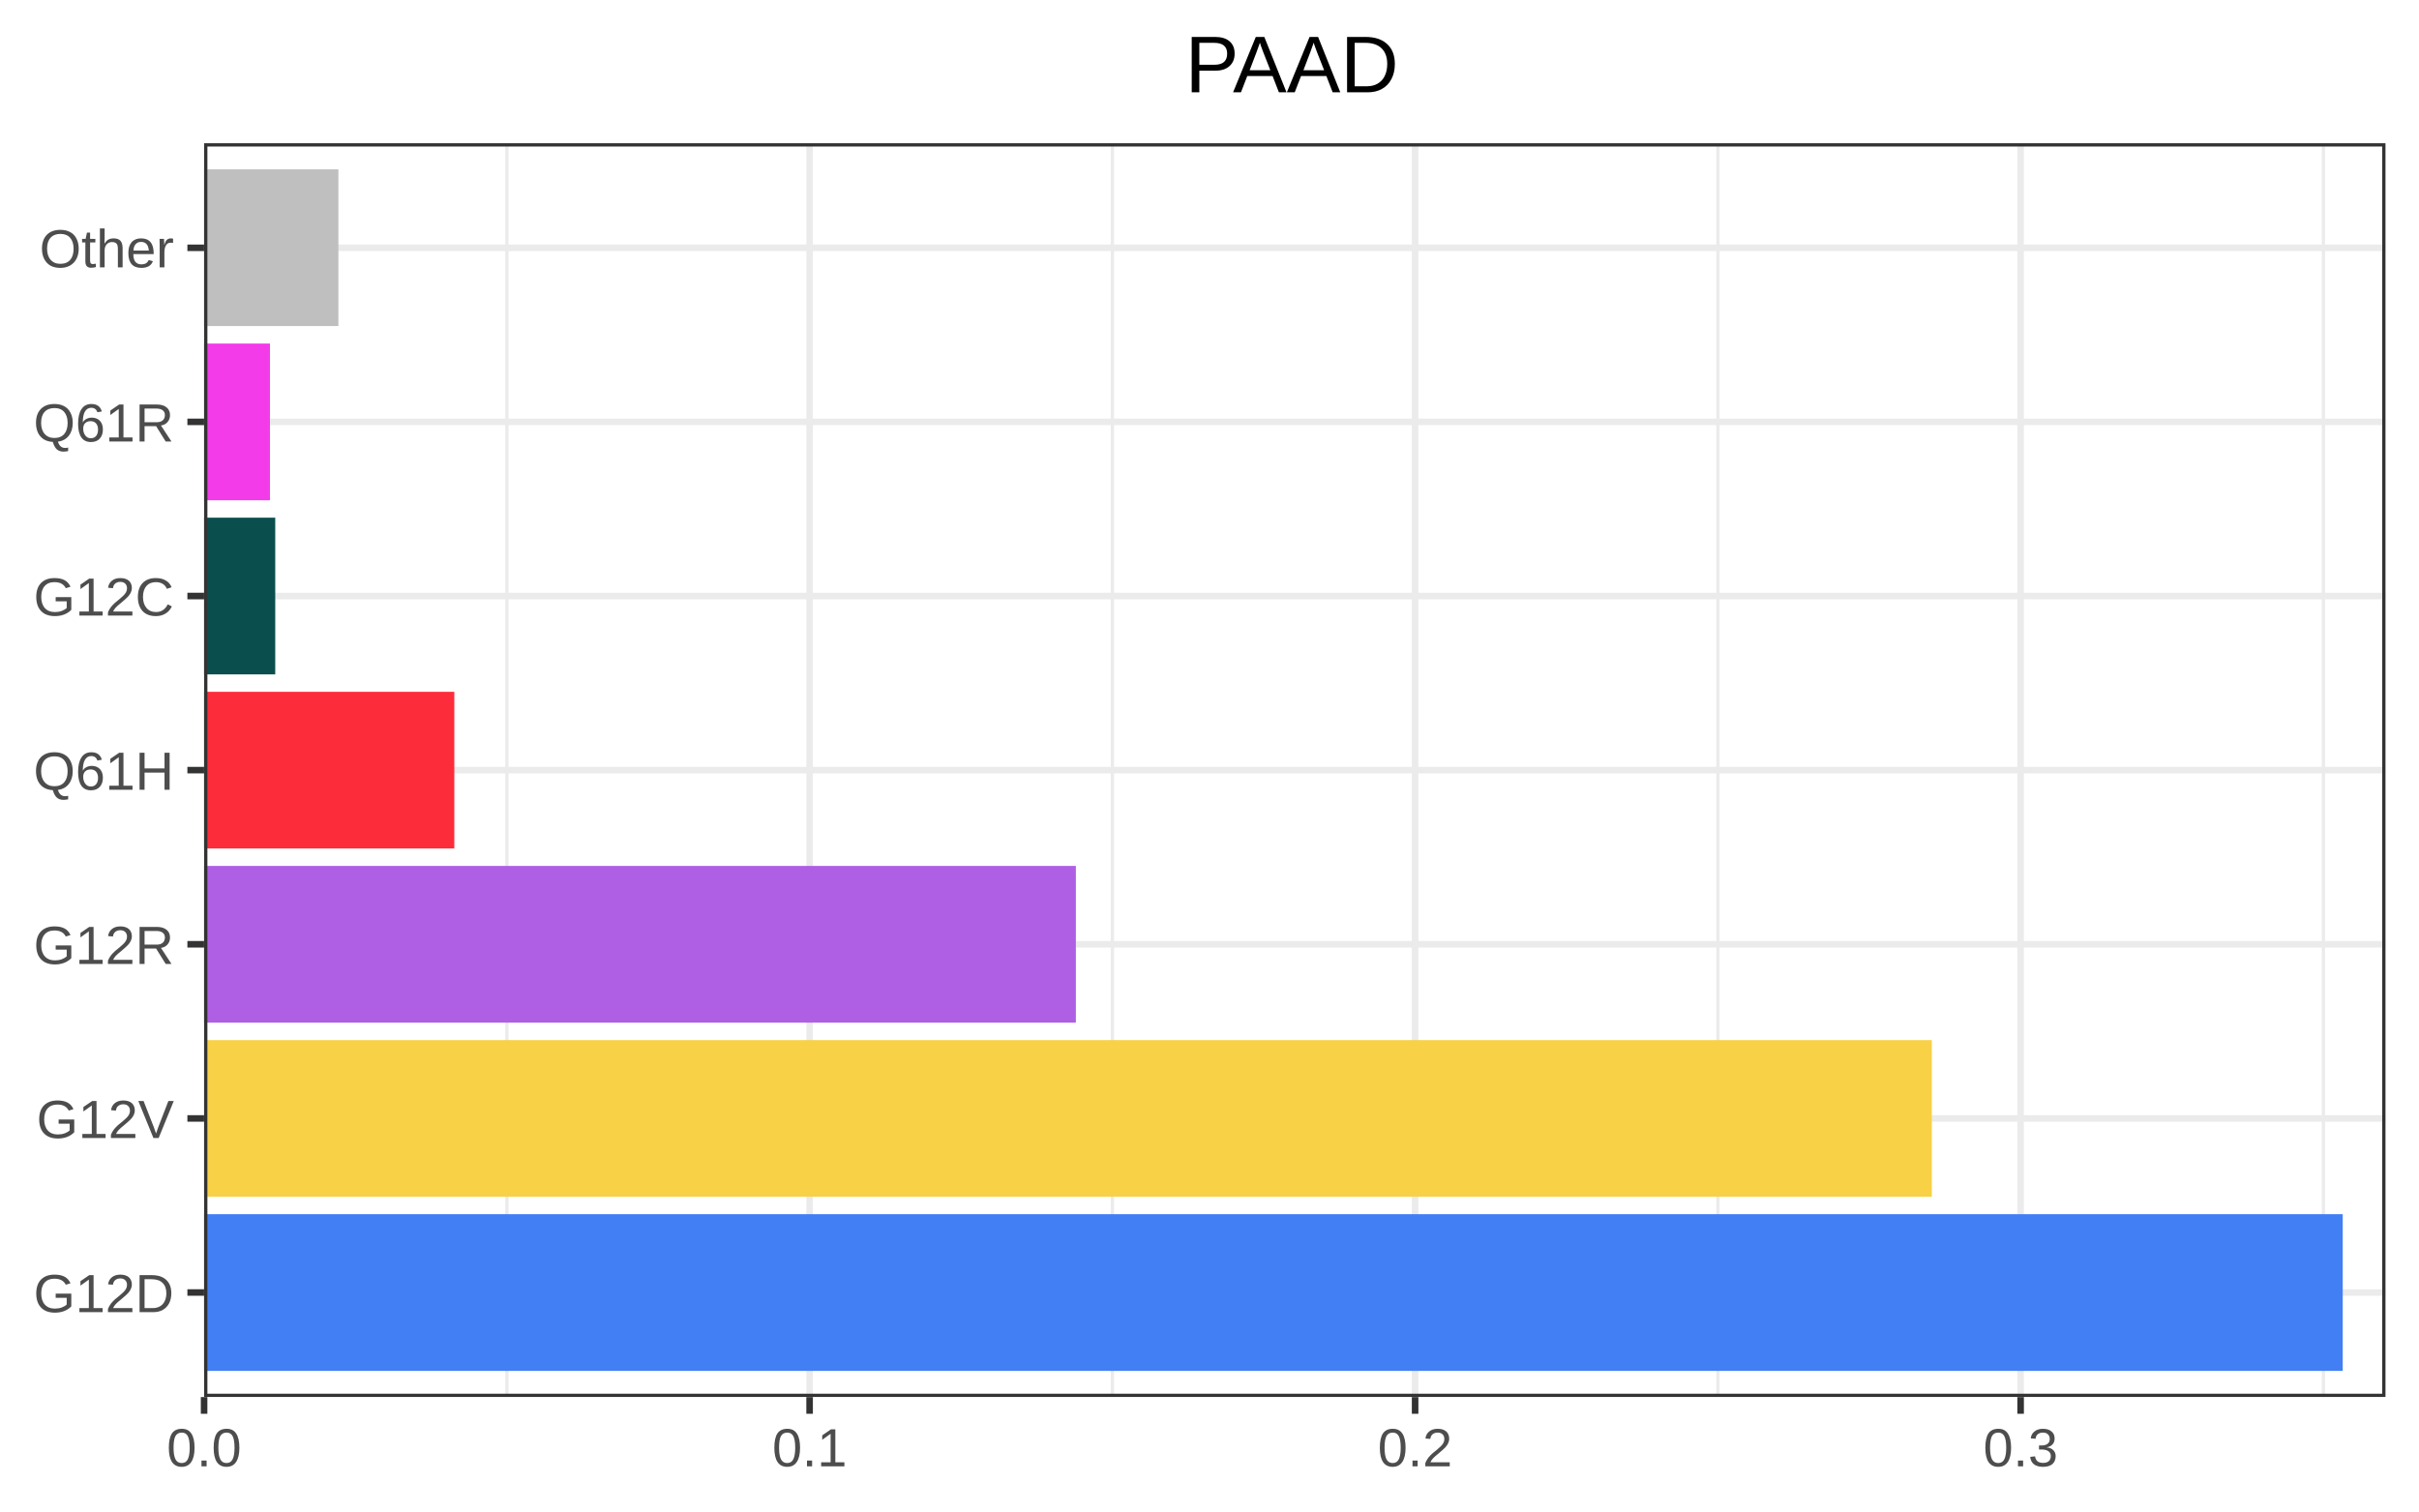
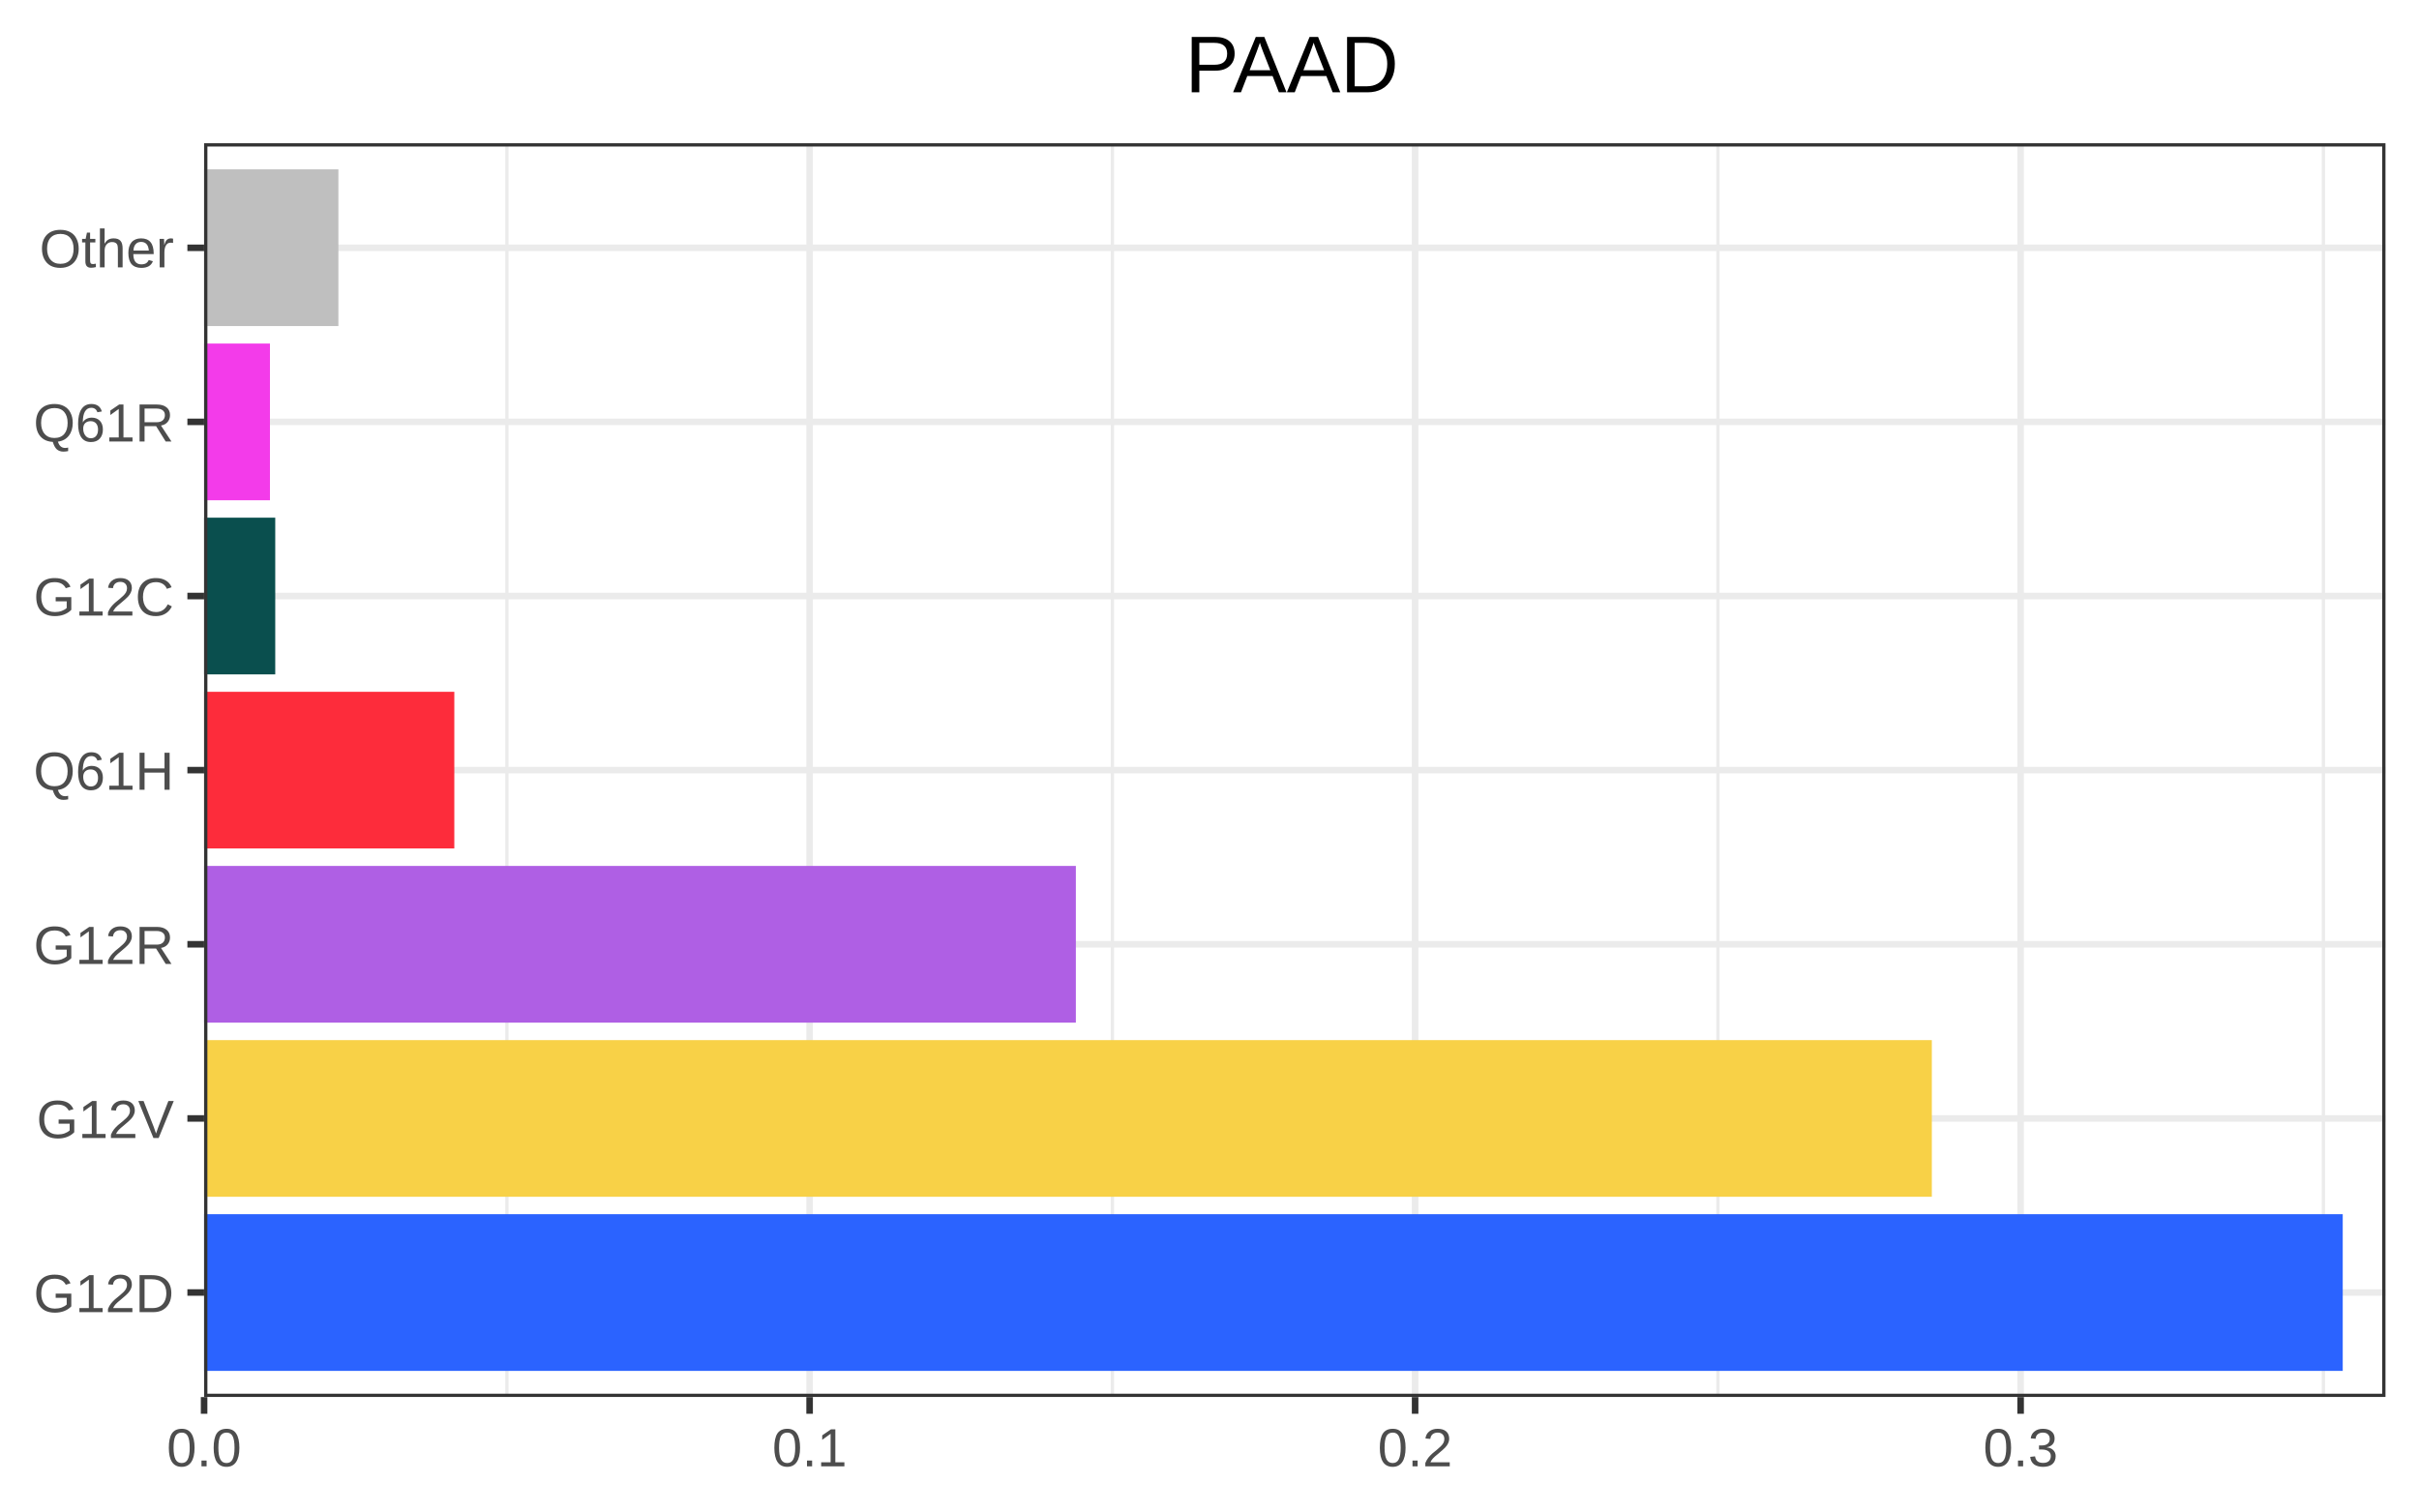
<svg xmlns="http://www.w3.org/2000/svg" viewBox="0 0 288.00 180.00">
  <defs>
    <style type="text/css">
    line, polyline, polygon, path, rect, circle {
      fill: none;
      stroke: #000000;
      stroke-linecap: round;
      stroke-linejoin: round;
      stroke-miterlimit: 10.00;
    }
  </style>
  </defs>
  <rect width="100%" height="100%" style="stroke: none; fill: #FFFFFF;" />
  <rect x="0.00" y="0.00" width="288.00" height="180.00" style="stroke-width: 0.78; stroke: #FFFFFF; fill: #FFFFFF;" />
  <defs>
    <clipPath id="cpMjQuMzB8Mjg0LjAxfDE2Ni4zN3wxNy4wNg==">
      <rect x="24.30" y="17.06" width="259.71" height="149.30" />
    </clipPath>
  </defs>
  <rect x="24.30" y="17.06" width="259.71" height="149.30" style="stroke-width: 0.78; stroke: none; fill: #FFFFFF;" clip-path="url(#cpMjQuMzB8Mjg0LjAxfDE2Ni4zN3wxNy4wNg==)" />
  <polyline points="60.35,166.37 60.35,17.06 " style="stroke-width: 0.39; stroke: #EBEBEB; stroke-linecap: butt;" clip-path="url(#cpMjQuMzB8Mjg0LjAxfDE2Ni4zN3wxNy4wNg==)" />
  <polyline points="132.44,166.37 132.44,17.06 " style="stroke-width: 0.39; stroke: #EBEBEB; stroke-linecap: butt;" clip-path="url(#cpMjQuMzB8Mjg0LjAxfDE2Ni4zN3wxNy4wNg==)" />
  <polyline points="204.53,166.37 204.53,17.06 " style="stroke-width: 0.39; stroke: #EBEBEB; stroke-linecap: butt;" clip-path="url(#cpMjQuMzB8Mjg0LjAxfDE2Ni4zN3wxNy4wNg==)" />
  <polyline points="276.62,166.37 276.62,17.06 " style="stroke-width: 0.39; stroke: #EBEBEB; stroke-linecap: butt;" clip-path="url(#cpMjQuMzB8Mjg0LjAxfDE2Ni4zN3wxNy4wNg==)" />
  <polyline points="24.30,153.92 284.01,153.92 " style="stroke-width: 0.78; stroke: #EBEBEB; stroke-linecap: butt;" clip-path="url(#cpMjQuMzB8Mjg0LjAxfDE2Ni4zN3wxNy4wNg==)" />
  <polyline points="24.30,133.19 284.01,133.19 " style="stroke-width: 0.78; stroke: #EBEBEB; stroke-linecap: butt;" clip-path="url(#cpMjQuMzB8Mjg0LjAxfDE2Ni4zN3wxNy4wNg==)" />
  <polyline points="24.30,112.45 284.01,112.45 " style="stroke-width: 0.78; stroke: #EBEBEB; stroke-linecap: butt;" clip-path="url(#cpMjQuMzB8Mjg0LjAxfDE2Ni4zN3wxNy4wNg==)" />
  <polyline points="24.30,91.71 284.01,91.71 " style="stroke-width: 0.78; stroke: #EBEBEB; stroke-linecap: butt;" clip-path="url(#cpMjQuMzB8Mjg0LjAxfDE2Ni4zN3wxNy4wNg==)" />
  <polyline points="24.30,70.98 284.01,70.98 " style="stroke-width: 0.78; stroke: #EBEBEB; stroke-linecap: butt;" clip-path="url(#cpMjQuMzB8Mjg0LjAxfDE2Ni4zN3wxNy4wNg==)" />
  <polyline points="24.30,50.24 284.01,50.24 " style="stroke-width: 0.78; stroke: #EBEBEB; stroke-linecap: butt;" clip-path="url(#cpMjQuMzB8Mjg0LjAxfDE2Ni4zN3wxNy4wNg==)" />
  <polyline points="24.30,29.51 284.01,29.51 " style="stroke-width: 0.78; stroke: #EBEBEB; stroke-linecap: butt;" clip-path="url(#cpMjQuMzB8Mjg0LjAxfDE2Ni4zN3wxNy4wNg==)" />
  <polyline points="24.30,166.37 24.30,17.06 " style="stroke-width: 0.78; stroke: #EBEBEB; stroke-linecap: butt;" clip-path="url(#cpMjQuMzB8Mjg0LjAxfDE2Ni4zN3wxNy4wNg==)" />
  <polyline points="96.39,166.37 96.39,17.06 " style="stroke-width: 0.78; stroke: #EBEBEB; stroke-linecap: butt;" clip-path="url(#cpMjQuMzB8Mjg0LjAxfDE2Ni4zN3wxNy4wNg==)" />
  <polyline points="168.48,166.37 168.48,17.06 " style="stroke-width: 0.78; stroke: #EBEBEB; stroke-linecap: butt;" clip-path="url(#cpMjQuMzB8Mjg0LjAxfDE2Ni4zN3wxNy4wNg==)" />
  <polyline points="240.57,166.37 240.57,17.06 " style="stroke-width: 0.78; stroke: #EBEBEB; stroke-linecap: butt;" clip-path="url(#cpMjQuMzB8Mjg0LjAxfDE2Ni4zN3wxNy4wNg==)" />
  <rect x="24.30" y="61.65" width="8.47" height="18.66" style="stroke-width: 1.07; stroke: none; stroke-linecap: square; stroke-linejoin: miter; fill: #0A4F4E;" clip-path="url(#cpMjQuMzB8Mjg0LjAxfDE2Ni4zN3wxNy4wNg==)" />
-   <rect x="24.30" y="144.59" width="254.62" height="18.66" style="stroke-width: 1.07; stroke: none; stroke-linecap: square; stroke-linejoin: miter; fill: #427FF5;" clip-path="url(#cpMjQuMzB8Mjg0LjAxfDE2Ni4zN3wxNy4wNg==)" />
+   <rect x="24.30" y="144.59" width="254.62" height="18.66" style="stroke-width: 1.07; stroke: none; stroke-linecap: square; stroke-linejoin: miter; fill: #2B63FF;" clip-path="url(#cpMjQuMzB8Mjg0LjAxfDE2Ni4zN3wxNy4wNg==)" />
  <rect x="24.30" y="103.12" width="103.79" height="18.66" style="stroke-width: 1.07; stroke: none; stroke-linecap: square; stroke-linejoin: miter; fill: #AF5FE4;" clip-path="url(#cpMjQuMzB8Mjg0LjAxfDE2Ni4zN3wxNy4wNg==)" />
  <rect x="24.30" y="123.86" width="205.70" height="18.66" style="stroke-width: 1.07; stroke: none; stroke-linecap: square; stroke-linejoin: miter; fill: #F8D147;" clip-path="url(#cpMjQuMzB8Mjg0LjAxfDE2Ni4zN3wxNy4wNg==)" />
  <rect x="24.30" y="20.17" width="15.99" height="18.66" style="stroke-width: 1.07; stroke: none; stroke-linecap: square; stroke-linejoin: miter; fill: #BFBFBF;" clip-path="url(#cpMjQuMzB8Mjg0LjAxfDE2Ni4zN3wxNy4wNg==)" />
  <rect x="24.30" y="82.38" width="29.79" height="18.66" style="stroke-width: 1.07; stroke: none; stroke-linecap: square; stroke-linejoin: miter; fill: #FD2C3B;" clip-path="url(#cpMjQuMzB8Mjg0LjAxfDE2Ni4zN3wxNy4wNg==)" />
  <rect x="24.30" y="40.91" width="7.84" height="18.66" style="stroke-width: 1.07; stroke: none; stroke-linecap: square; stroke-linejoin: miter; fill: #F33BEA;" clip-path="url(#cpMjQuMzB8Mjg0LjAxfDE2Ni4zN3wxNy4wNg==)" />
  <rect x="24.30" y="17.06" width="259.71" height="149.30" style="stroke-width: 0.78; stroke: #333333;" clip-path="url(#cpMjQuMzB8Mjg0LjAxfDE2Ni4zN3wxNy4wNg==)" />
  <defs>
    <clipPath id="cpMC4wMHwyODguMDB8MTgwLjAwfDAuMDA=">
      <rect x="0.00" y="0.00" width="288.00" height="180.00" />
    </clipPath>
  </defs>
  <g clip-path="url(#cpMC4wMHwyODguMDB8MTgwLjAwfDAuMDA=)">
    <text x="3.99" y="156.26" style="font-size: 6.40px; fill: #4D4D4D; font-family: Arial;" textLength="16.73px" lengthAdjust="spacingAndGlyphs">G12D</text>
  </g>
  <g clip-path="url(#cpMC4wMHwyODguMDB8MTgwLjAwfDAuMDA=)">
    <text x="4.34" y="135.52" style="font-size: 6.40px; fill: #4D4D4D; font-family: Arial;" textLength="16.38px" lengthAdjust="spacingAndGlyphs">G12V</text>
  </g>
  <g clip-path="url(#cpMC4wMHwyODguMDB8MTgwLjAwfDAuMDA=)">
    <text x="3.99" y="114.79" style="font-size: 6.40px; fill: #4D4D4D; font-family: Arial;" textLength="16.73px" lengthAdjust="spacingAndGlyphs">G12R</text>
  </g>
  <g clip-path="url(#cpMC4wMHwyODguMDB8MTgwLjAwfDAuMDA=)">
    <text x="3.99" y="94.05" style="font-size: 6.40px; fill: #4D4D4D; font-family: Arial;" textLength="16.73px" lengthAdjust="spacingAndGlyphs">Q61H</text>
  </g>
  <g clip-path="url(#cpMC4wMHwyODguMDB8MTgwLjAwfDAuMDA=)">
    <text x="3.99" y="73.31" style="font-size: 6.40px; fill: #4D4D4D; font-family: Arial;" textLength="16.73px" lengthAdjust="spacingAndGlyphs">G12C</text>
  </g>
  <g clip-path="url(#cpMC4wMHwyODguMDB8MTgwLjAwfDAuMDA=)">
    <text x="3.99" y="52.58" style="font-size: 6.40px; fill: #4D4D4D; font-family: Arial;" textLength="16.73px" lengthAdjust="spacingAndGlyphs">Q61R</text>
  </g>
  <g clip-path="url(#cpMC4wMHwyODguMDB8MTgwLjAwfDAuMDA=)">
    <text x="4.70" y="31.84" style="font-size: 6.40px; fill: #4D4D4D; font-family: Arial;" textLength="16.02px" lengthAdjust="spacingAndGlyphs">Other</text>
  </g>
  <polyline points="22.31,153.92 24.30,153.92 " style="stroke-width: 0.78; stroke: #333333; stroke-linecap: butt;" clip-path="url(#cpMC4wMHwyODguMDB8MTgwLjAwfDAuMDA=)" />
  <polyline points="22.31,133.19 24.30,133.19 " style="stroke-width: 0.78; stroke: #333333; stroke-linecap: butt;" clip-path="url(#cpMC4wMHwyODguMDB8MTgwLjAwfDAuMDA=)" />
  <polyline points="22.31,112.45 24.30,112.45 " style="stroke-width: 0.78; stroke: #333333; stroke-linecap: butt;" clip-path="url(#cpMC4wMHwyODguMDB8MTgwLjAwfDAuMDA=)" />
  <polyline points="22.31,91.71 24.30,91.71 " style="stroke-width: 0.78; stroke: #333333; stroke-linecap: butt;" clip-path="url(#cpMC4wMHwyODguMDB8MTgwLjAwfDAuMDA=)" />
  <polyline points="22.31,70.98 24.30,70.98 " style="stroke-width: 0.78; stroke: #333333; stroke-linecap: butt;" clip-path="url(#cpMC4wMHwyODguMDB8MTgwLjAwfDAuMDA=)" />
  <polyline points="22.31,50.24 24.30,50.24 " style="stroke-width: 0.78; stroke: #333333; stroke-linecap: butt;" clip-path="url(#cpMC4wMHwyODguMDB8MTgwLjAwfDAuMDA=)" />
  <polyline points="22.31,29.51 24.30,29.51 " style="stroke-width: 0.78; stroke: #333333; stroke-linecap: butt;" clip-path="url(#cpMC4wMHwyODguMDB8MTgwLjAwfDAuMDA=)" />
  <polyline points="24.30,168.36 24.30,166.37 " style="stroke-width: 0.78; stroke: #333333; stroke-linecap: butt;" clip-path="url(#cpMC4wMHwyODguMDB8MTgwLjAwfDAuMDA=)" />
  <polyline points="96.39,168.36 96.39,166.37 " style="stroke-width: 0.78; stroke: #333333; stroke-linecap: butt;" clip-path="url(#cpMC4wMHwyODguMDB8MTgwLjAwfDAuMDA=)" />
  <polyline points="168.48,168.36 168.48,166.37 " style="stroke-width: 0.78; stroke: #333333; stroke-linecap: butt;" clip-path="url(#cpMC4wMHwyODguMDB8MTgwLjAwfDAuMDA=)" />
  <polyline points="240.57,168.36 240.57,166.37 " style="stroke-width: 0.78; stroke: #333333; stroke-linecap: butt;" clip-path="url(#cpMC4wMHwyODguMDB8MTgwLjAwfDAuMDA=)" />
  <g clip-path="url(#cpMC4wMHwyODguMDB8MTgwLjAwfDAuMDA=)">
    <text x="19.85" y="174.62" style="font-size: 6.40px; fill: #4D4D4D; font-family: Arial;" textLength="8.90px" lengthAdjust="spacingAndGlyphs">0.0</text>
  </g>
  <g clip-path="url(#cpMC4wMHwyODguMDB8MTgwLjAwfDAuMDA=)">
    <text x="91.94" y="174.62" style="font-size: 6.40px; fill: #4D4D4D; font-family: Arial;" textLength="8.90px" lengthAdjust="spacingAndGlyphs">0.1</text>
  </g>
  <g clip-path="url(#cpMC4wMHwyODguMDB8MTgwLjAwfDAuMDA=)">
    <text x="164.03" y="174.62" style="font-size: 6.40px; fill: #4D4D4D; font-family: Arial;" textLength="8.90px" lengthAdjust="spacingAndGlyphs">0.2</text>
  </g>
  <g clip-path="url(#cpMC4wMHwyODguMDB8MTgwLjAwfDAuMDA=)">
    <text x="236.12" y="174.62" style="font-size: 6.40px; fill: #4D4D4D; font-family: Arial;" textLength="8.90px" lengthAdjust="spacingAndGlyphs">0.3</text>
  </g>
  <g clip-path="url(#cpMC4wMHwyODguMDB8MTgwLjAwfDAuMDA=)">
    <text x="141.10" y="10.99" style="font-size: 9.60px; font-family: Arial;" textLength="26.12px" lengthAdjust="spacingAndGlyphs">PAAD</text>
  </g>
</svg>
